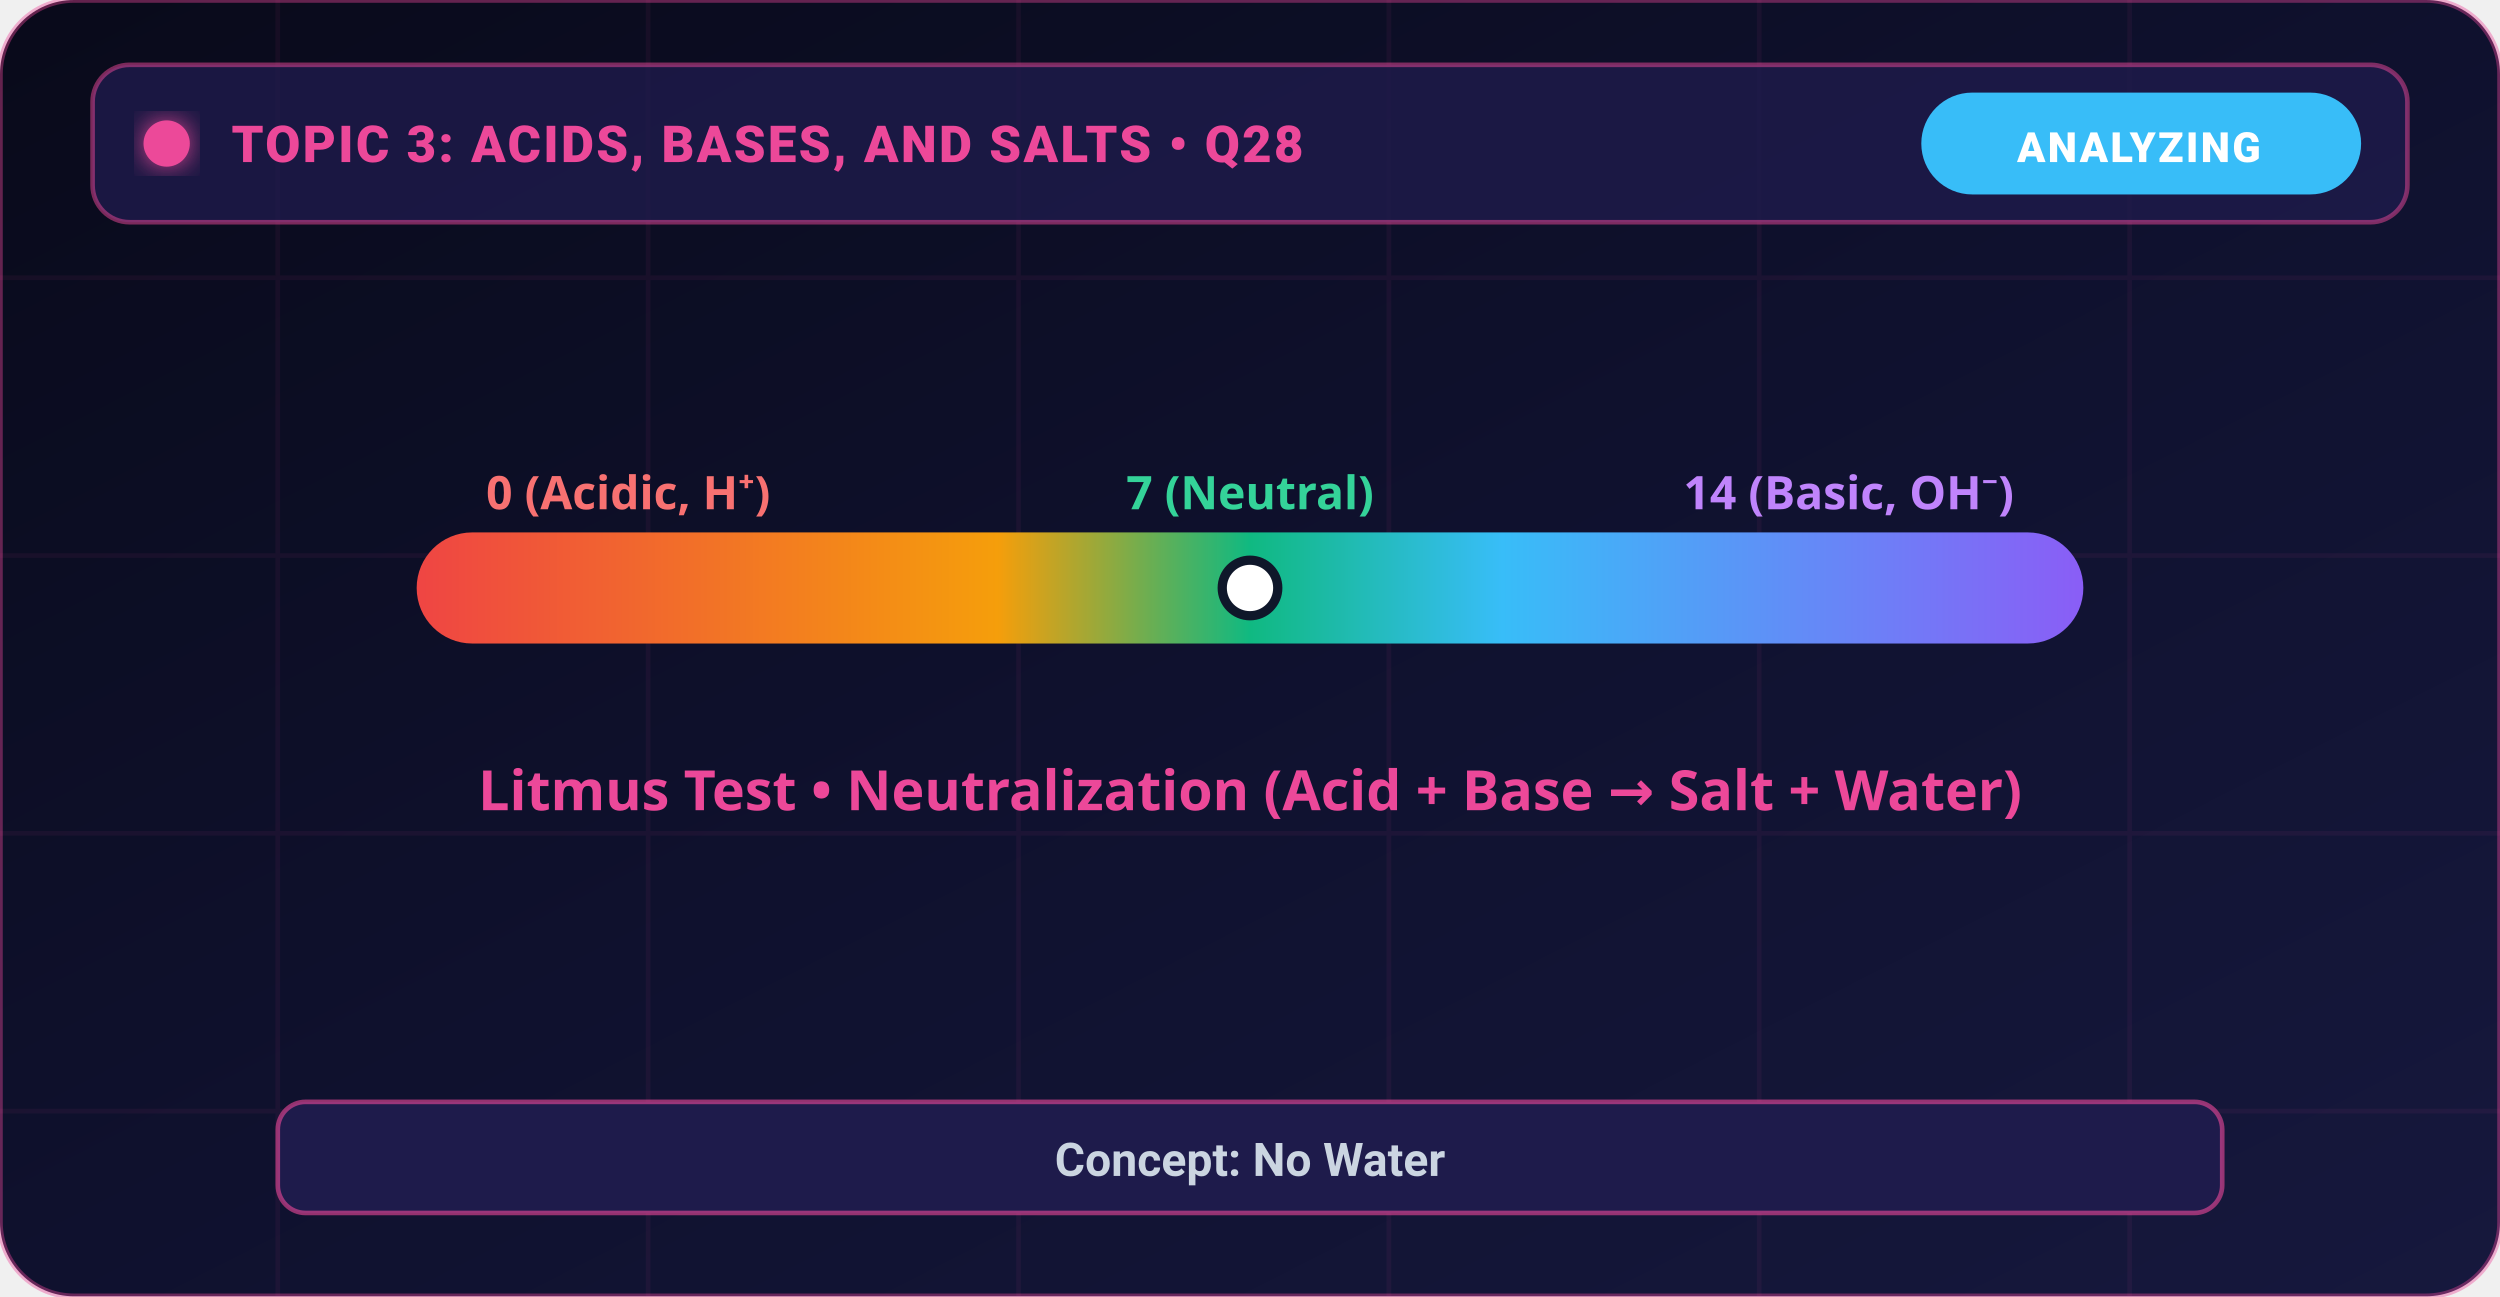
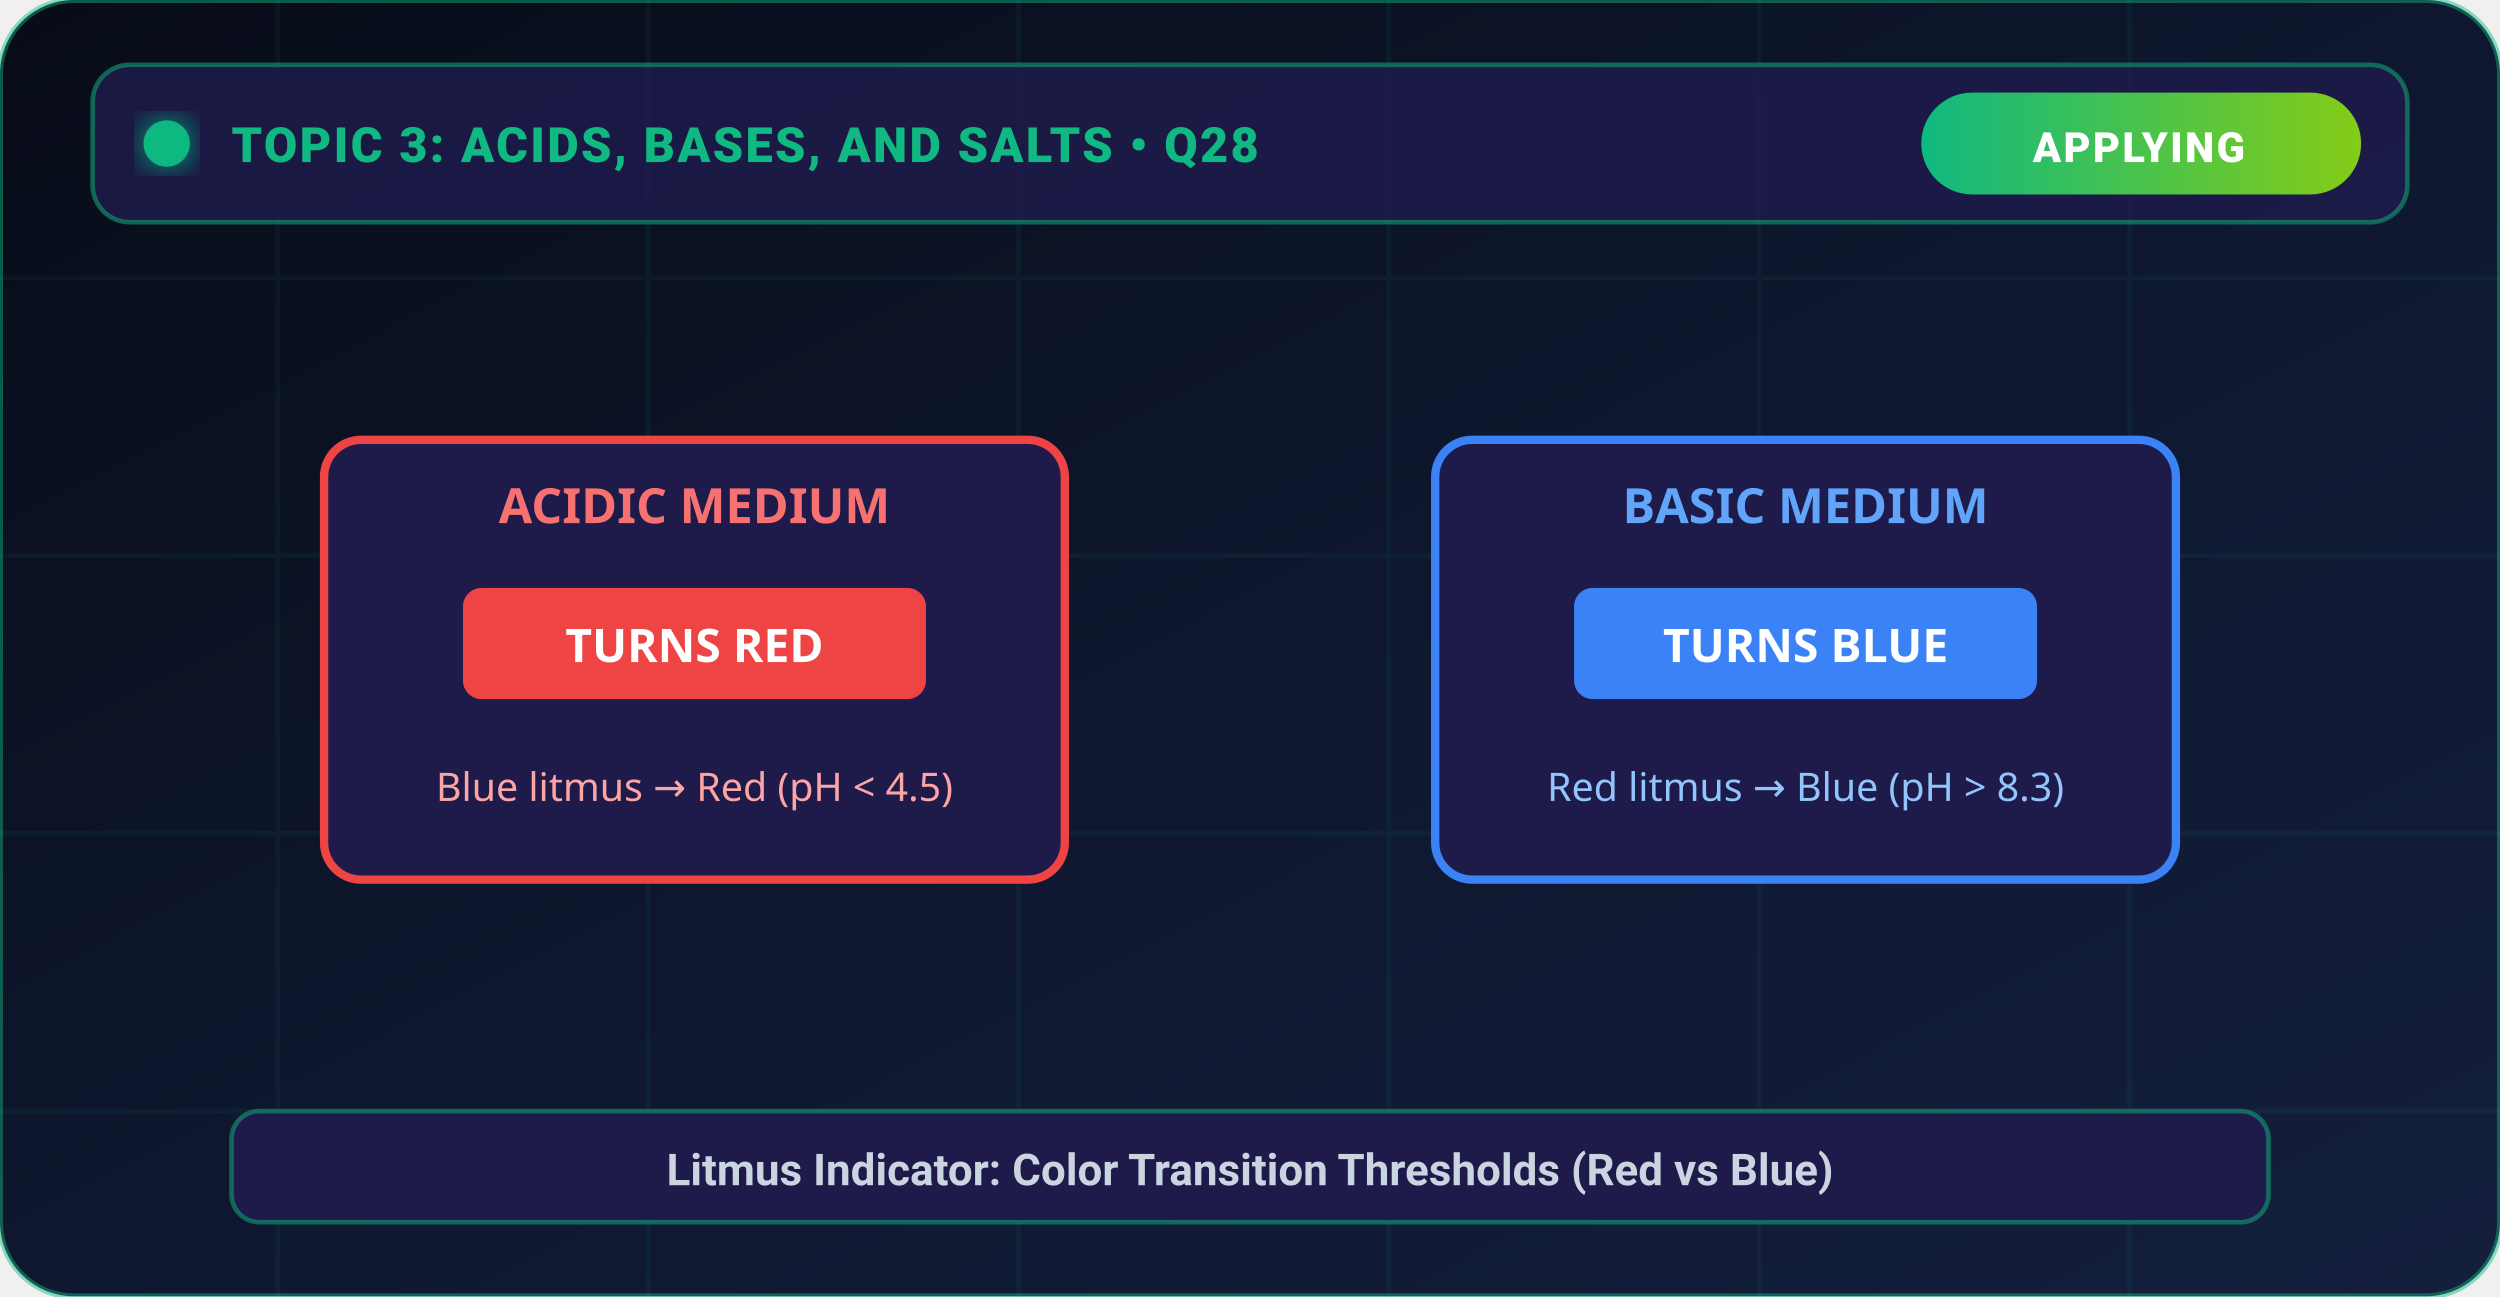
<svg xmlns="http://www.w3.org/2000/svg" viewBox="0 0 540 280" width="100%" height="100%">
  <defs>
    <linearGradient id="bgGrad_t3_28" x1="0%" y1="0%" x2="100%" y2="100%">
-       <stop offset="0%" stop-color="#090a1a" />
-       <stop offset="50%" stop-color="#0f112e" />
-       <stop offset="100%" stop-color="#16183d" />
+       <stop offset="0%" stop-color="#080c18" />
+       <stop offset="50%" stop-color="#0e172e" />
+       <stop offset="100%" stop-color="#141f3d" />
+     </linearGradient>
+     <linearGradient id="primaryGrad_t3_28" x1="0%" y1="0%" x2="100%" y2="0%">
+       <stop offset="0%" stop-color="#10b981" />
+       <stop offset="100%" stop-color="#84cc16" />
    </linearGradient>
    <filter id="glow_t3_28" x="-20%" y="-20%" width="140%" height="140%">
-       <feGaussianBlur stdDeviation="3" result="blur" />
+       <feGaussianBlur stdDeviation="3.5" result="blur" />
      <feComposite in="SourceGraphic" in2="blur" operator="over" />
    </filter>
  </defs>
-   <rect width="540" height="280" rx="16" fill="url(#bgGrad_t3_28)" stroke="#ec4899" stroke-width="1.2" stroke-opacity="0.4" />
-   <g opacity="0.06" stroke="#ec4899" stroke-width="1">
+   <rect width="540" height="280" rx="16" fill="url(#bgGrad_t3_28)" stroke="#10b981" stroke-width="1.3" stroke-opacity="0.45" />
+   <g opacity="0.06" stroke="#10b981" stroke-width="1">
    <line x1="60" y1="0" x2="60" y2="280" />
    <line x1="140" y1="0" x2="140" y2="280" />
    <line x1="220" y1="0" x2="220" y2="280" />
    <line x1="300" y1="0" x2="300" y2="280" />
    <line x1="380" y1="0" x2="380" y2="280" />
    <line x1="460" y1="0" x2="460" y2="280" />
    <line x1="0" y1="60" x2="540" y2="60" />
    <line x1="0" y1="120" x2="540" y2="120" />
    <line x1="0" y1="180" x2="540" y2="180" />
    <line x1="0" y1="240" x2="540" y2="240" />
  </g>
-   <rect x="20" y="14" width="500" height="34" rx="8" fill="#1e1b4b" fill-opacity="0.8" stroke="#ec4899" stroke-width="1" stroke-opacity="0.5" />
-   <circle cx="36" cy="31" r="5" fill="#ec4899" filter="url(#glow_t3_28)" />
-   <text x="50" y="35" fill="#ec4899" font-family="'Segoe UI', Roboto, sans-serif" font-size="11" font-weight="900" letter-spacing="0.5">TOPIC 3: ACIDS, BASES, AND SALTS • Q28</text>
-   <rect x="415" y="20" width="95" height="22" rx="11" fill="#38bdf8" />
-   <text x="462" y="35" fill="#ffffff" font-family="'Segoe UI', Roboto, sans-serif" font-size="9" font-weight="900" text-anchor="middle" letter-spacing="0.5">ANALYZING</text>
+   <rect x="20" y="14" width="500" height="34" rx="8" fill="#1e1b4b" fill-opacity="0.85" stroke="#10b981" stroke-width="1" stroke-opacity="0.5" />
+   <circle cx="36" cy="31" r="5" fill="#10b981" filter="url(#glow_t3_28)" />
+   <text x="50" y="35" fill="#10b981" font-family="'Segoe UI', Roboto, sans-serif" font-size="10.5" font-weight="900" letter-spacing="0.5">TOPIC 3: ACIDS, BASES, AND SALTS • Q28</text>
+   <rect x="415" y="20" width="95" height="22" rx="11" fill="url(#primaryGrad_t3_28)" />
+   <text x="462" y="35" fill="#ffffff" font-family="'Segoe UI', Roboto, sans-serif" font-size="9" font-weight="900" text-anchor="middle" letter-spacing="0.5">APPLYING</text>
  <g transform="translate(0, 10)">
-     <g transform="translate(90, 85)">
-       <defs>
-         <linearGradient id="phGrad_28" x1="0%" y1="0%" x2="100%" y2="0%">
-           <stop offset="0%" stop-color="#ef4444" />
-           <stop offset="35%" stop-color="#f59e0b" />
-           <stop offset="50%" stop-color="#10b981" />
-           <stop offset="65%" stop-color="#38bdf8" />
-           <stop offset="100%" stop-color="#8b5cf6" />
-         </linearGradient>
-       </defs>
-       <rect x="0" y="20" width="360" height="24" rx="12" fill="url(#phGrad_28)" />
-       <text x="15" y="15" fill="#f87171" font-family="sans-serif" font-size="10" font-weight="bold">0 (Acidic, H⁺)</text>
-       <text x="180" y="15" fill="#34d399" font-family="sans-serif" font-size="10" font-weight="bold" text-anchor="middle">7 (Neutral)</text>
-       <text x="345" y="15" fill="#c084fc" font-family="sans-serif" font-size="10" font-weight="bold" text-anchor="end">14 (Basic, OH⁻)</text>
-       <circle cx="180" cy="32" r="6" fill="#ffffff" stroke="#0f172a" stroke-width="2" />
+     <g transform="translate(70, 75)">
+           &lt;!-- Acid turn blue to red --&gt;
+           <rect x="0" y="10" width="160" height="95" rx="8" fill="#1e1b4b" stroke="#ef4444" stroke-width="1.8" />
+       <text x="80" y="28" fill="#f87171" font-family="sans-serif" font-size="10.5" font-weight="bold" text-anchor="middle">ACIDIC MEDIUM</text>
+       <rect x="30" y="42" width="100" height="24" rx="4" fill="#ef4444" />
+       <text x="80" y="58" fill="#fff" font-family="sans-serif" font-size="10" font-weight="bold" text-anchor="middle">TURNS RED</text>
+       <text x="80" y="88" fill="#fca5a5" font-family="sans-serif" font-size="8.5" text-anchor="middle">Blue litmus → Red (pH &lt; 4.5)</text>
    </g>
-     <text x="270" y="165" fill="#ec4899" font-family="sans-serif" font-size="12" font-weight="bold" text-anchor="middle">Litmus Test • Neutralization (Acid + Base → Salt + Water)</text>
+     <g transform="translate(310, 75)">
+           &lt;!-- Base turn red to blue --&gt;
+           <rect x="0" y="10" width="160" height="95" rx="8" fill="#1e1b4b" stroke="#3b82f6" stroke-width="1.8" />
+       <text x="80" y="28" fill="#60a5fa" font-family="sans-serif" font-size="10.5" font-weight="bold" text-anchor="middle">BASIC MEDIUM</text>
+       <rect x="30" y="42" width="100" height="24" rx="4" fill="#3b82f6" />
+       <text x="80" y="58" fill="#fff" font-family="sans-serif" font-size="10" font-weight="bold" text-anchor="middle">TURNS BLUE</text>
+       <text x="80" y="88" fill="#93c5fd" font-family="sans-serif" font-size="8.5" text-anchor="middle">Red litmus → Blue (pH &gt; 8.3)</text>
+     </g>
  </g>
-   <rect x="60" y="238" width="420" height="24" rx="6" fill="#1e1b4b" stroke="#ec4899" stroke-width="1" stroke-opacity="0.6" />
-   <text x="270" y="254" fill="#cbd5e1" font-family="'Segoe UI', Roboto, sans-serif" font-size="10" font-weight="bold" text-anchor="middle">Concept: No Water</text>
+   <rect x="50" y="240" width="440" height="24" rx="6" fill="#1e1b4b" stroke="#10b981" stroke-width="1" stroke-opacity="0.5" />
+   <text x="270" y="256" fill="#cbd5e1" font-family="'Segoe UI', Roboto, sans-serif" font-size="9.5" font-weight="bold" text-anchor="middle">Litmus Indicator: Color Transition Thresholds (Red vs Blue)</text>
</svg>
